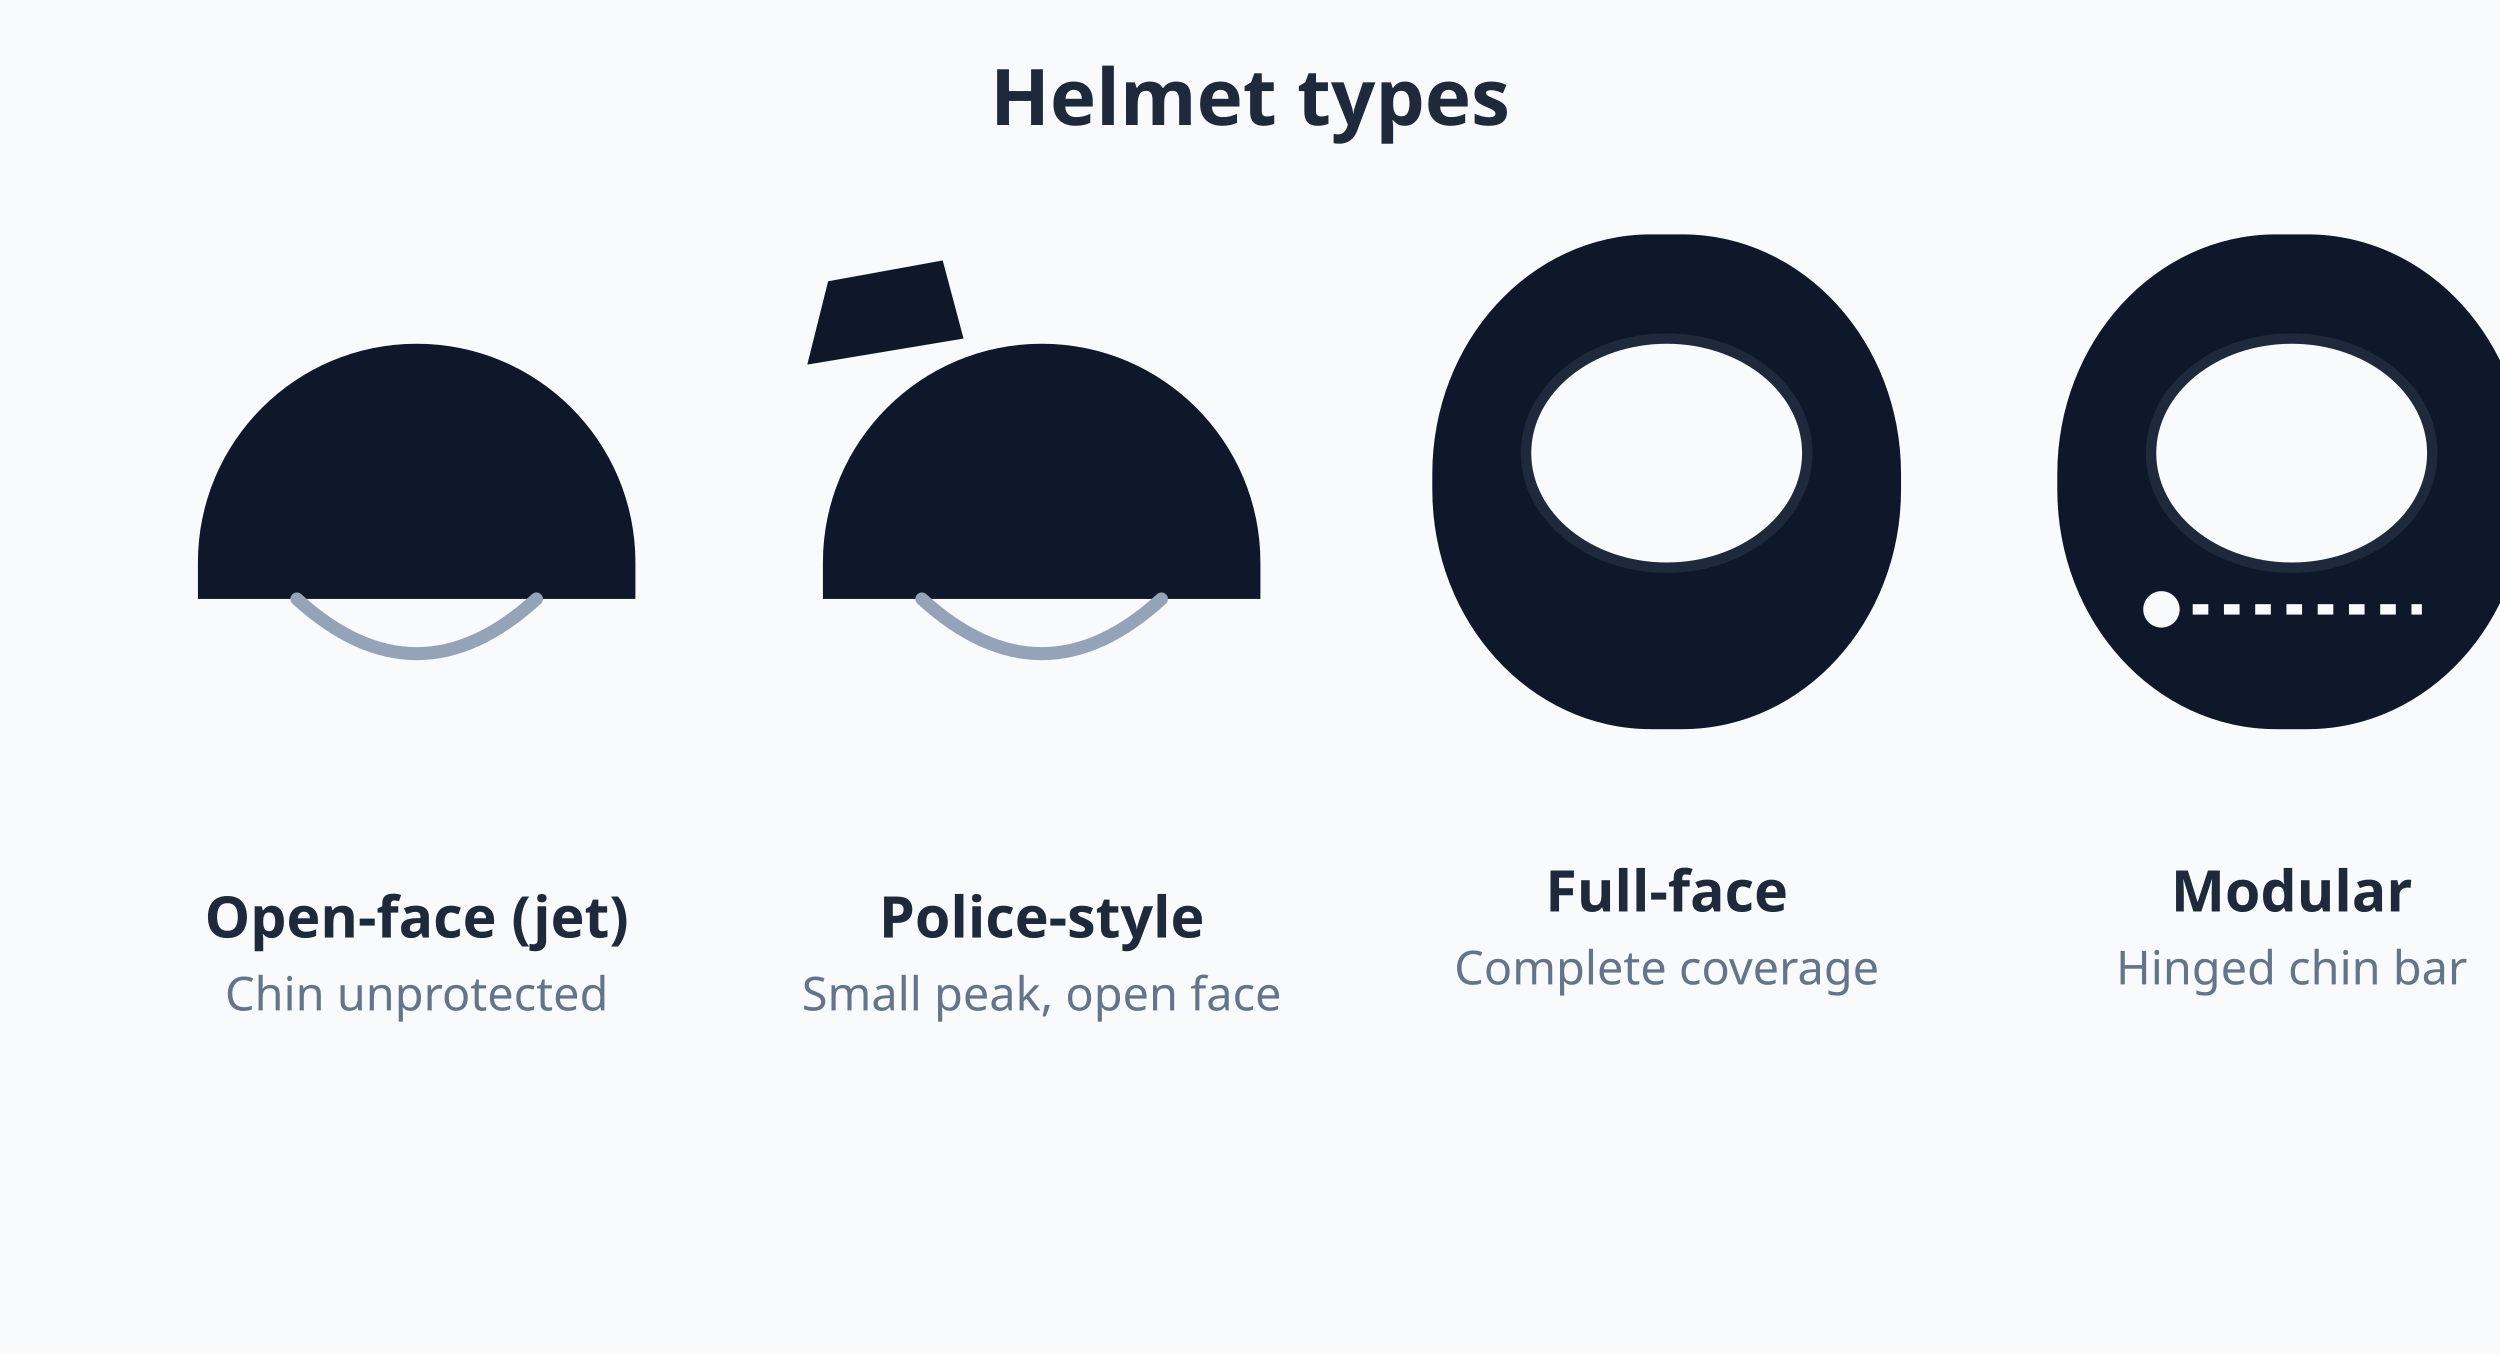
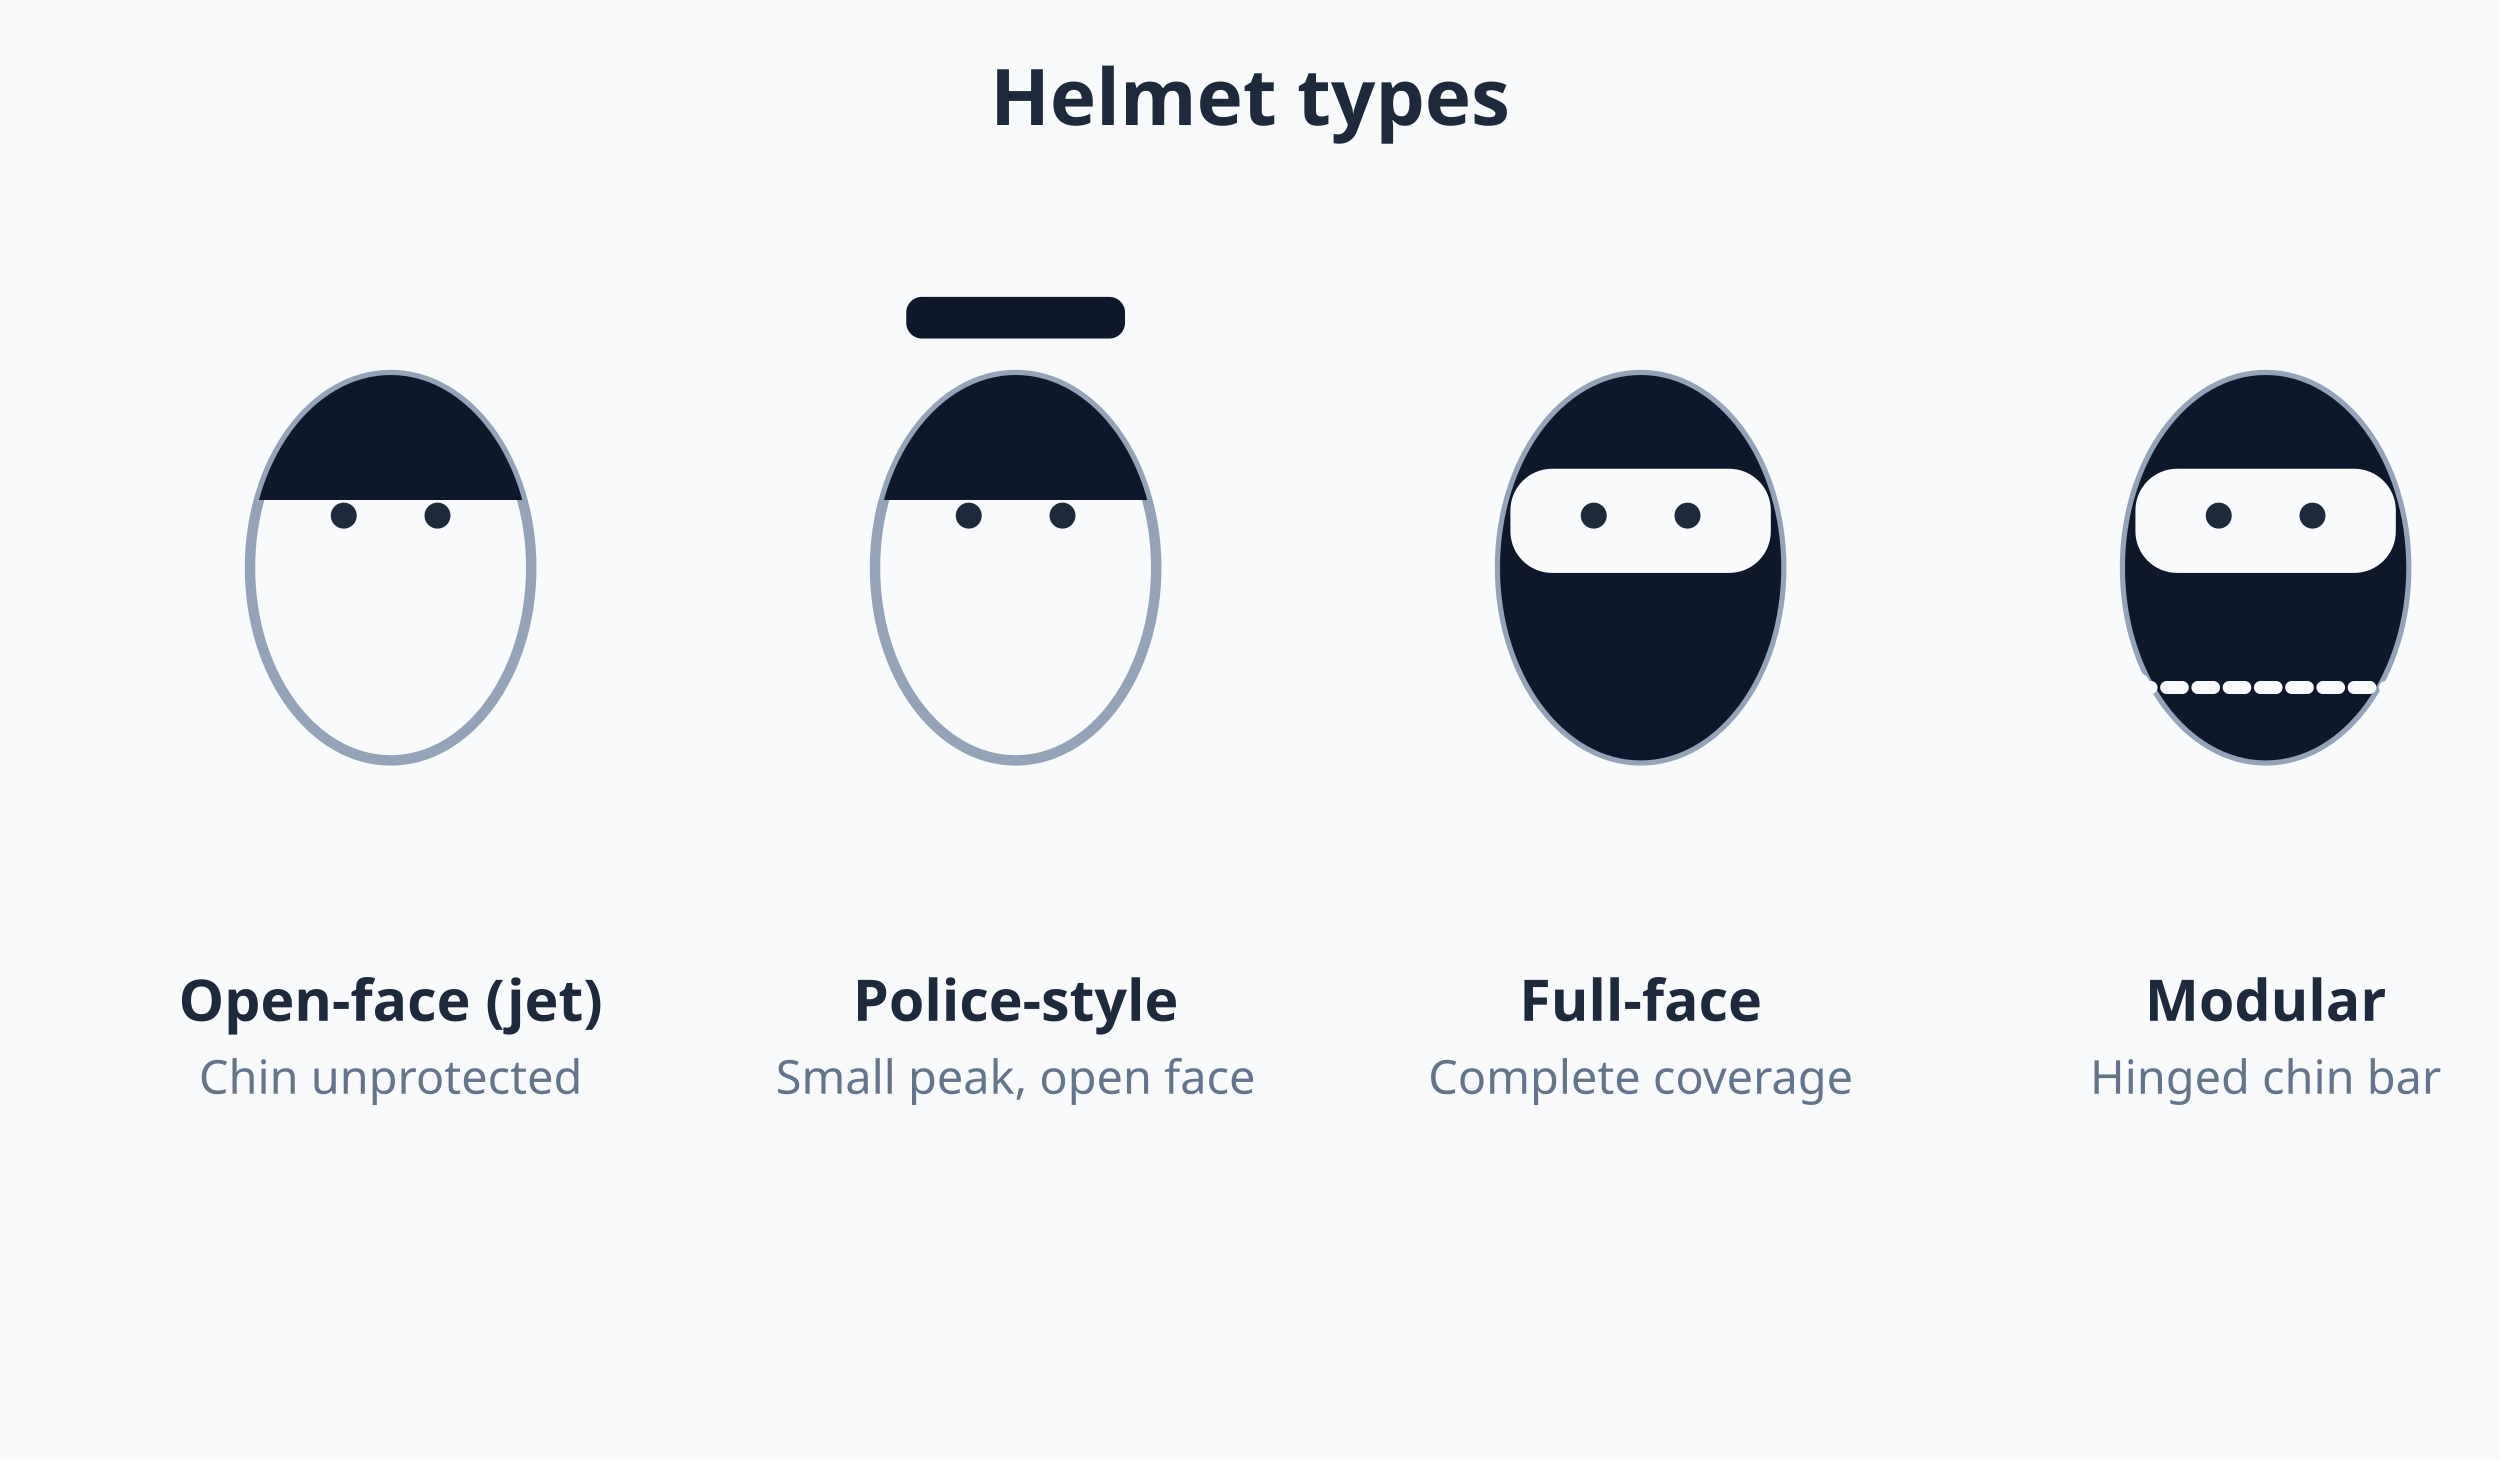
- <svg xmlns="http://www.w3.org/2000/svg" viewBox="0 0 480 260">
-   <rect width="480" height="260" fill="#f8fafc" />
+ <svg xmlns="http://www.w3.org/2000/svg" viewBox="0 0 480 280">
+   <rect width="480" height="280" fill="#f8fafc" />
  <text x="240" y="24" text-anchor="middle" font-family="sans-serif" font-size="15" font-weight="700" fill="#1e293b">Helmet types</text>
-   <g transform="translate(35,50)">
-     <path d="M 3,58 A 42,42 0 1 1 87,58 L 87,65 L 3,65 Z" fill="#0f172a" />
-     <path d="M 22,65 Q 45,86 68,65" fill="none" stroke="#94a3b8" stroke-width="2.5" stroke-linecap="round" />
-     <text x="45" y="130" text-anchor="middle" font-family="sans-serif" font-size="11" font-weight="700" fill="#1e293b">Open-face (jet)</text>
-     <text x="45" y="144" text-anchor="middle" font-family="sans-serif" font-size="9" fill="#64748b">Chin unprotected</text>
+   <defs>
+     <clipPath id="head-1">
+       <ellipse cx="45" cy="65" rx="27" ry="37" />
+     </clipPath>
+     <clipPath id="head-2">
+       <ellipse cx="45" cy="65" rx="27" ry="37" />
+     </clipPath>
+     <clipPath id="head-3">
+       <ellipse cx="45" cy="65" rx="27" ry="37" />
+     </clipPath>
+     <clipPath id="head-4">
+       <ellipse cx="45" cy="65" rx="27" ry="37" />
+     </clipPath>
+   </defs>
+   <g transform="translate(30,44)">
+     <ellipse cx="45" cy="65" rx="27" ry="37" fill="#f8fafc" stroke="#94a3b8" stroke-width="2" />
+     <rect x="8" y="18" width="74" height="34" fill="#0f172a" clip-path="url(#head-1)" />
+     <circle cx="36" cy="55" r="2.5" fill="#1e293b" />
+     <circle cx="54" cy="55" r="2.5" fill="#1e293b" />
+     <text x="45" y="152" text-anchor="middle" font-family="sans-serif" font-size="11" font-weight="700" fill="#1e293b">Open-face (jet)</text>
+     <text x="45" y="166" text-anchor="middle" font-family="sans-serif" font-size="9" fill="#64748b">Chin unprotected</text>
  </g>
-   <g transform="translate(155,50)">
-     <path d="M 0,20 L 4,4 L 26,0 L 30,15 Z" fill="#0f172a" />
-     <path d="M 3,58 A 42,42 0 1 1 87,58 L 87,65 L 3,65 Z" fill="#0f172a" />
-     <path d="M 22,65 Q 45,86 68,65" fill="none" stroke="#94a3b8" stroke-width="2.5" stroke-linecap="round" />
-     <text x="45" y="130" text-anchor="middle" font-family="sans-serif" font-size="11" font-weight="700" fill="#1e293b">Police-style</text>
-     <text x="45" y="144" text-anchor="middle" font-family="sans-serif" font-size="9" fill="#64748b">Small peak, open face</text>
+   <g transform="translate(150,44)">
+     <ellipse cx="45" cy="65" rx="27" ry="37" fill="#f8fafc" stroke="#94a3b8" stroke-width="2" />
+     <rect x="8" y="18" width="74" height="34" fill="#0f172a" clip-path="url(#head-2)" />
+     <rect x="24" y="13" width="42" height="8" rx="3" fill="#0f172a" />
+     <circle cx="36" cy="55" r="2.5" fill="#1e293b" />
+     <circle cx="54" cy="55" r="2.5" fill="#1e293b" />
+     <text x="45" y="152" text-anchor="middle" font-family="sans-serif" font-size="11" font-weight="700" fill="#1e293b">Police-style</text>
+     <text x="45" y="166" text-anchor="middle" font-family="sans-serif" font-size="9" fill="#64748b">Small peak, open face</text>
  </g>
-   <g transform="translate(275,45)">
-     <rect x="0" y="0" width="90" height="95" rx="42" ry="46" fill="#0f172a" />
-     <ellipse cx="45" cy="42" rx="27" ry="22" fill="#f8fafc" stroke="#1e293b" stroke-width="2" />
-     <text x="45" y="130" text-anchor="middle" font-family="sans-serif" font-size="11" font-weight="700" fill="#1e293b">Full-face</text>
-     <text x="45" y="144" text-anchor="middle" font-family="sans-serif" font-size="9" fill="#64748b">Complete coverage</text>
+   <g transform="translate(270,44)">
+     <ellipse cx="45" cy="65" rx="27" ry="37" fill="#f8fafc" stroke="#94a3b8" stroke-width="2" />
+     <rect x="8" y="18" width="74" height="94" fill="#0f172a" clip-path="url(#head-3)" />
+     <rect x="20" y="46" width="50" height="20" rx="8" fill="#f8fafc" />
+     <circle cx="36" cy="55" r="2.5" fill="#1e293b" />
+     <circle cx="54" cy="55" r="2.5" fill="#1e293b" />
+     <text x="45" y="152" text-anchor="middle" font-family="sans-serif" font-size="11" font-weight="700" fill="#1e293b">Full-face</text>
+     <text x="45" y="166" text-anchor="middle" font-family="sans-serif" font-size="9" fill="#64748b">Complete coverage</text>
  </g>
-   <g transform="translate(395,45)">
-     <rect x="0" y="0" width="90" height="95" rx="42" ry="46" fill="#0f172a" />
-     <ellipse cx="45" cy="42" rx="27" ry="22" fill="#f8fafc" stroke="#1e293b" stroke-width="2" />
-     <line x1="20" y1="72" x2="70" y2="72" stroke="#f8fafc" stroke-width="2" stroke-dasharray="3 3" />
-     <circle cx="20" cy="72" r="3.5" fill="#f8fafc" />
-     <text x="45" y="130" text-anchor="middle" font-family="sans-serif" font-size="11" font-weight="700" fill="#1e293b">Modular</text>
-     <text x="45" y="144" text-anchor="middle" font-family="sans-serif" font-size="9" fill="#64748b">Hinged chin bar</text>
+   <g transform="translate(390,44)">
+     <ellipse cx="45" cy="65" rx="27" ry="37" fill="#f8fafc" stroke="#94a3b8" stroke-width="2" />
+     <rect x="8" y="18" width="74" height="94" fill="#0f172a" clip-path="url(#head-4)" />
+     <rect x="20" y="46" width="50" height="20" rx="8" fill="#f8fafc" />
+     <circle cx="36" cy="55" r="2.5" fill="#1e293b" />
+     <circle cx="54" cy="55" r="2.5" fill="#1e293b" />
+     <line x1="20" y1="88" x2="70" y2="88" stroke="#f8fafc" stroke-width="2.5" stroke-dasharray="3 3" stroke-linecap="round" />
+     <circle cx="20" cy="88" r="3" fill="#f8fafc" />
+     <text x="45" y="152" text-anchor="middle" font-family="sans-serif" font-size="11" font-weight="700" fill="#1e293b">Modular</text>
+     <text x="45" y="166" text-anchor="middle" font-family="sans-serif" font-size="9" fill="#64748b">Hinged chin bar</text>
  </g>
</svg>
